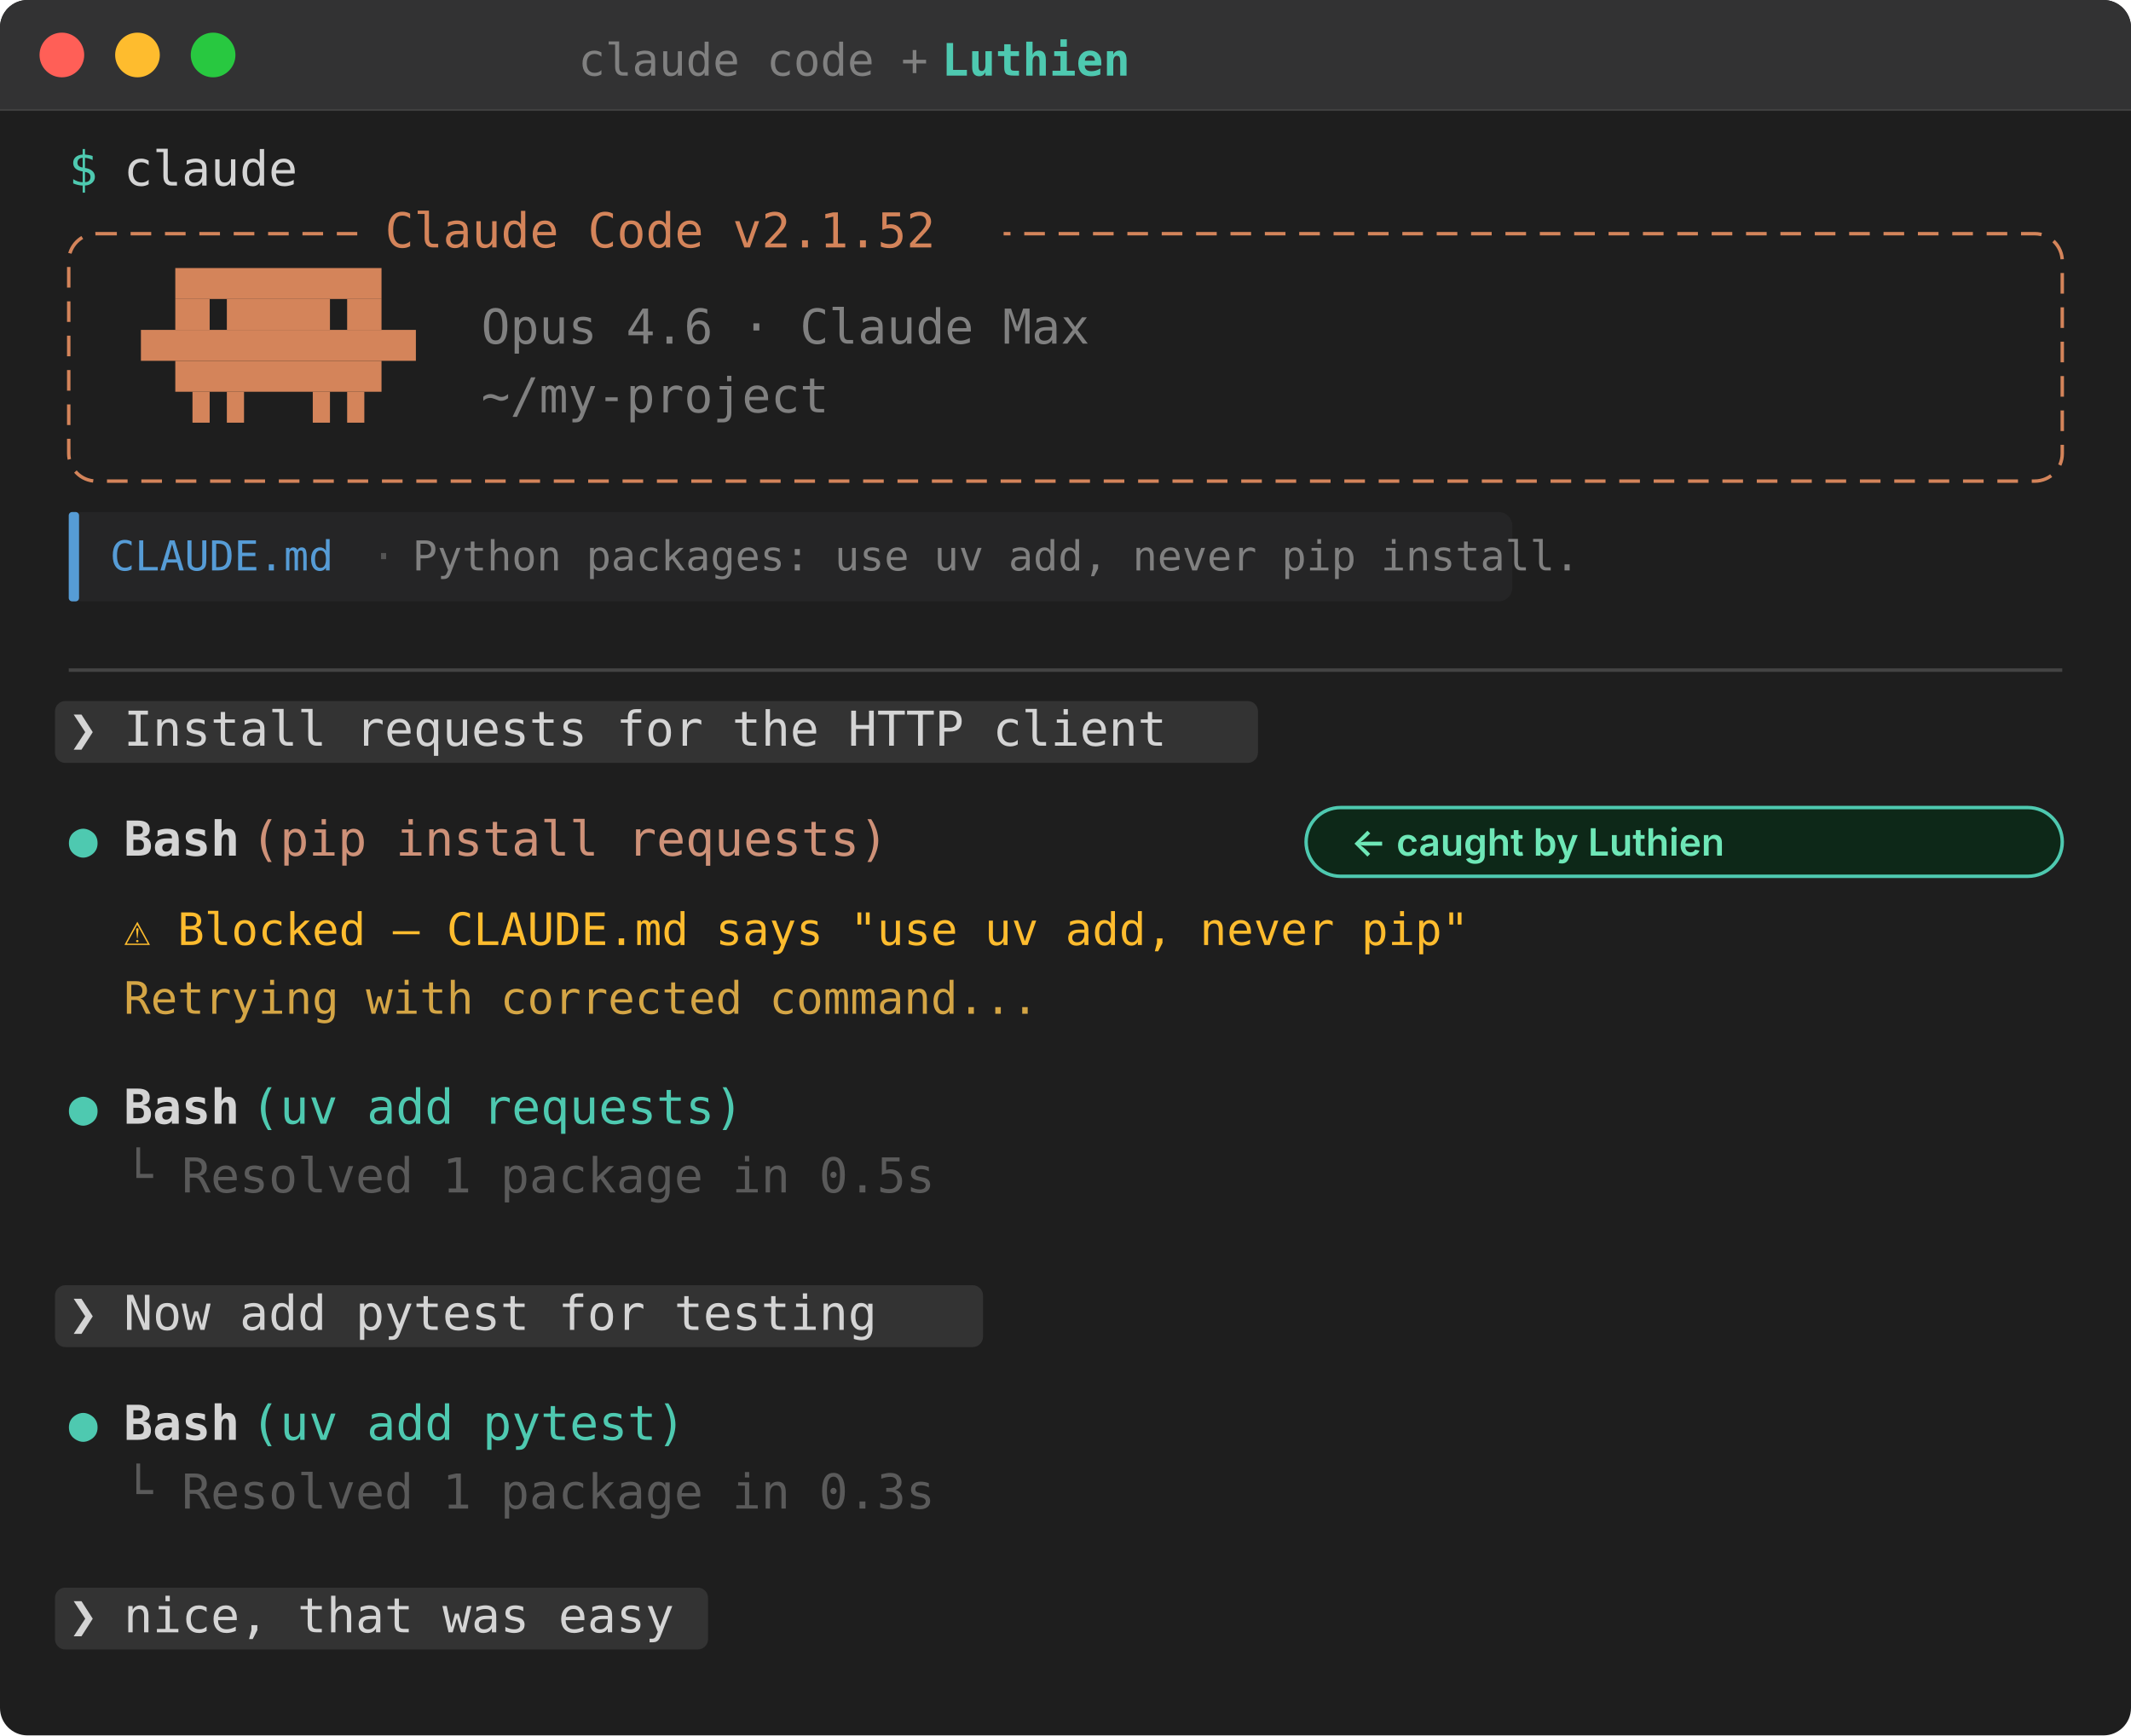
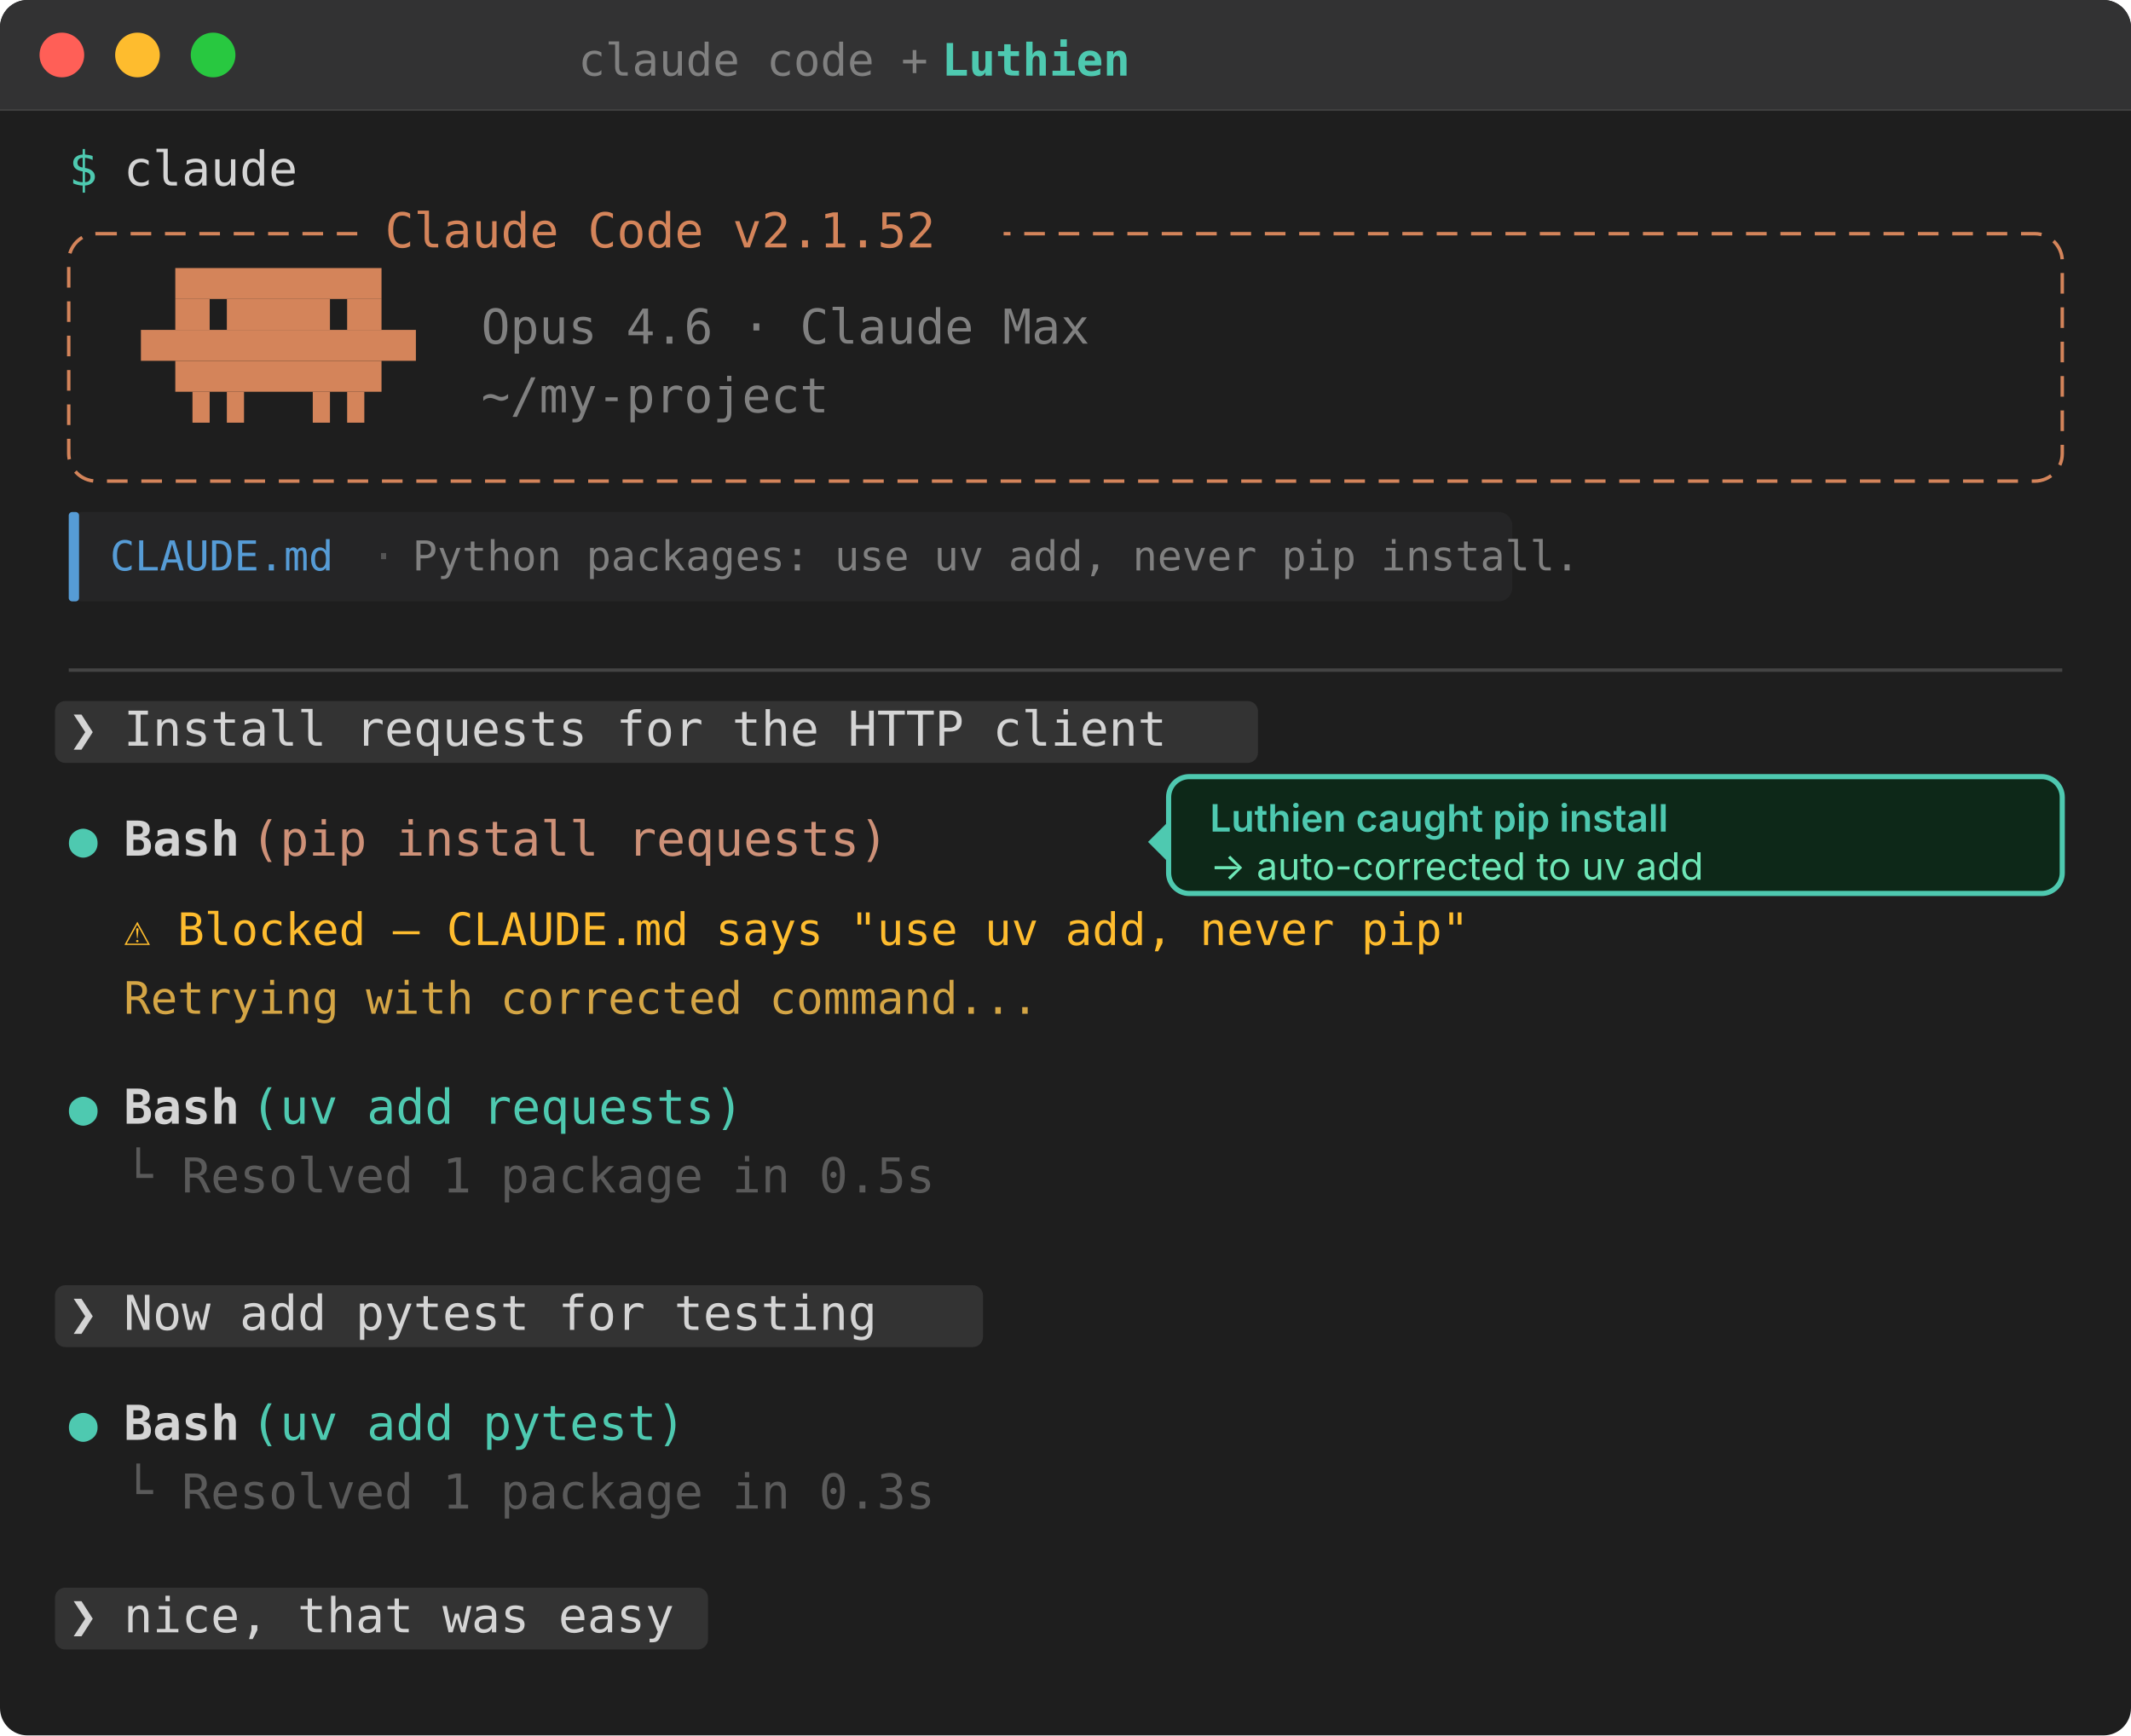
<svg xmlns="http://www.w3.org/2000/svg" width="620" height="505" viewBox="0 0 620 505">
  <rect width="620" height="505" rx="8" fill="#1e1e1e" />
  <rect width="620" height="32" rx="8" fill="#323233" />
  <rect y="24" width="620" height="8" fill="#323233" />
  <line x1="0" y1="32" x2="620" y2="32" stroke="#404040" stroke-width="0.5" />
  <circle cx="18" cy="16" r="6.5" fill="#ff5f57" />
  <circle cx="40" cy="16" r="6.5" fill="#febc2e" />
  <circle cx="62" cy="16" r="6.5" fill="#28c840" />
  <text x="270" y="22" text-anchor="end" fill="#808080" font-family="'SF Mono',Menlo,Consolas,monospace" font-size="13">claude code +</text>
  <text x="274" y="22" fill="#4ec9b0" font-family="'SF Mono',Menlo,Consolas,monospace" font-size="13" font-weight="bold">Luthien</text>
  <text x="20" y="54" fill="#4ec9b0" font-family="'SF Mono',Menlo,Consolas,monospace" font-size="14">$</text>
  <text x="36" y="54" fill="#d4d4d4" font-family="'SF Mono',Menlo,Consolas,monospace" font-size="14">claude</text>
  <rect x="20" y="68" width="580" height="72" rx="8" fill="none" stroke="#d4845a" stroke-width="1" stroke-dasharray="6,4" />
  <rect x="104" y="62" width="188" height="13" fill="#1e1e1e" />
  <text x="112" y="72" fill="#d4845a" font-family="'SF Mono',Menlo,Consolas,monospace" font-size="14">Claude Code v2.1.52</text>
  <g fill="#d4845a" transform="translate(36, 78)">
    <rect x="15" y="0" width="60" height="9" />
    <rect x="15" y="9" width="10" height="9" />
    <rect x="30" y="9" width="30" height="9" />
    <rect x="65" y="9" width="10" height="9" />
    <rect x="5" y="18" width="80" height="9" />
    <rect x="15" y="27" width="60" height="9" />
    <rect x="20" y="36" width="5" height="9" />
    <rect x="30" y="36" width="5" height="9" />
    <rect x="55" y="36" width="5" height="9" />
    <rect x="65" y="36" width="5" height="9" />
  </g>
  <text x="140" y="100" fill="#808080" font-family="'SF Mono',Menlo,Consolas,monospace" font-size="14">Opus 4.6 · Claude Max</text>
  <text x="140" y="120" fill="#808080" font-family="'SF Mono',Menlo,Consolas,monospace" font-size="14">~/my-project</text>
  <rect x="20" y="149" width="420" height="26" rx="4" fill="#252526" />
  <rect x="20" y="149" width="3" height="26" rx="1" fill="#569cd6" />
  <text x="32" y="166" fill="#569cd6" font-family="'SF Mono',Menlo,Consolas,monospace" font-size="12">CLAUDE.md</text>
  <text x="108" y="166" fill="#555555" font-family="'SF Mono',Menlo,Consolas,monospace" font-size="12">·</text>
  <text x="120" y="166" fill="#808080" font-family="'SF Mono',Menlo,Consolas,monospace" font-size="12">Python packages: use uv add, never pip install.</text>
  <line x1="20" y1="195" x2="600" y2="195" stroke="#444444" stroke-width="1" />
  <rect x="16" y="204" width="350" height="18" rx="3" fill="#333333" />
  <text x="20" y="217" fill="#d4d4d4" font-family="'SF Mono',Menlo,Consolas,monospace" font-size="14">❯</text>
  <text x="36" y="217" fill="#d4d4d4" font-family="'SF Mono',Menlo,Consolas,monospace" font-size="14">Install requests for the HTTP client</text>
  <text x="20" y="249" fill="#4ec9b0" font-family="'SF Mono',Menlo,Consolas,monospace" font-size="14">●</text>
  <text x="36" y="249" fill="#d4d4d4" font-family="'SF Mono',Menlo,Consolas,monospace" font-size="14" font-weight="bold">Bash</text>
  <text x="73" y="249" fill="#ce9178" font-family="'SF Mono',Menlo,Consolas,monospace" font-size="14">(pip install requests)</text>
-   <rect x="380" y="235" width="220" height="20" rx="10" fill="#0d2818" stroke="#4ec9b0" stroke-width="1" />
-   <text x="393" y="249" fill="#6ee7b7" font-family="system-ui,-apple-system,sans-serif" font-size="11" font-weight="600">← caught by Luthien</text>
+   <polygon points="334,245 340,239 340,251" fill="#4ec9b0" />
+   <rect x="340" y="226" width="260" height="34" rx="6" fill="#0d2818" stroke="#4ec9b0" stroke-width="1.5" />
+   <text x="352" y="242" fill="#4ec9b0" font-family="system-ui,-apple-system,sans-serif" font-size="11" font-weight="600">Luthien caught pip install</text>
+   <text x="352" y="256" fill="#6ee7b7" font-family="system-ui,-apple-system,sans-serif" font-size="11">→ auto-corrected to uv add</text>
  <text x="36" y="275" fill="#febc2e" font-family="'SF Mono',Menlo,Consolas,monospace" font-size="13">⚠ Blocked — CLAUDE.md says "use uv add, never pip"</text>
  <text x="36" y="295" fill="#d4a545" font-family="'SF Mono',Menlo,Consolas,monospace" font-size="13">  Retrying with corrected command...</text>
  <text x="20" y="327" fill="#4ec9b0" font-family="'SF Mono',Menlo,Consolas,monospace" font-size="14">●</text>
  <text x="36" y="327" fill="#d4d4d4" font-family="'SF Mono',Menlo,Consolas,monospace" font-size="14" font-weight="bold">Bash</text>
  <text x="73" y="327" fill="#4ec9b0" font-family="'SF Mono',Menlo,Consolas,monospace" font-size="14">(uv add requests)</text>
  <text x="36" y="347" fill="#5a5a5a" font-family="'SF Mono',Menlo,Consolas,monospace" font-size="14">└ Resolved 1 package in 0.5s</text>
  <rect x="16" y="374" width="270" height="18" rx="3" fill="#333333" />
  <text x="20" y="387" fill="#d4d4d4" font-family="'SF Mono',Menlo,Consolas,monospace" font-size="14">❯</text>
  <text x="36" y="387" fill="#d4d4d4" font-family="'SF Mono',Menlo,Consolas,monospace" font-size="14">Now add pytest for testing</text>
  <text x="20" y="419" fill="#4ec9b0" font-family="'SF Mono',Menlo,Consolas,monospace" font-size="14">●</text>
  <text x="36" y="419" fill="#d4d4d4" font-family="'SF Mono',Menlo,Consolas,monospace" font-size="14" font-weight="bold">Bash</text>
  <text x="73" y="419" fill="#4ec9b0" font-family="'SF Mono',Menlo,Consolas,monospace" font-size="14">(uv add pytest)</text>
  <text x="36" y="439" fill="#5a5a5a" font-family="'SF Mono',Menlo,Consolas,monospace" font-size="14">└ Resolved 1 package in 0.3s</text>
  <rect x="16" y="462" width="190" height="18" rx="3" fill="#333333" />
  <text x="20" y="475" fill="#d4d4d4" font-family="'SF Mono',Menlo,Consolas,monospace" font-size="14">❯</text>
  <text x="36" y="475" fill="#d4d4d4" font-family="'SF Mono',Menlo,Consolas,monospace" font-size="14">nice, that was easy</text>
</svg>
